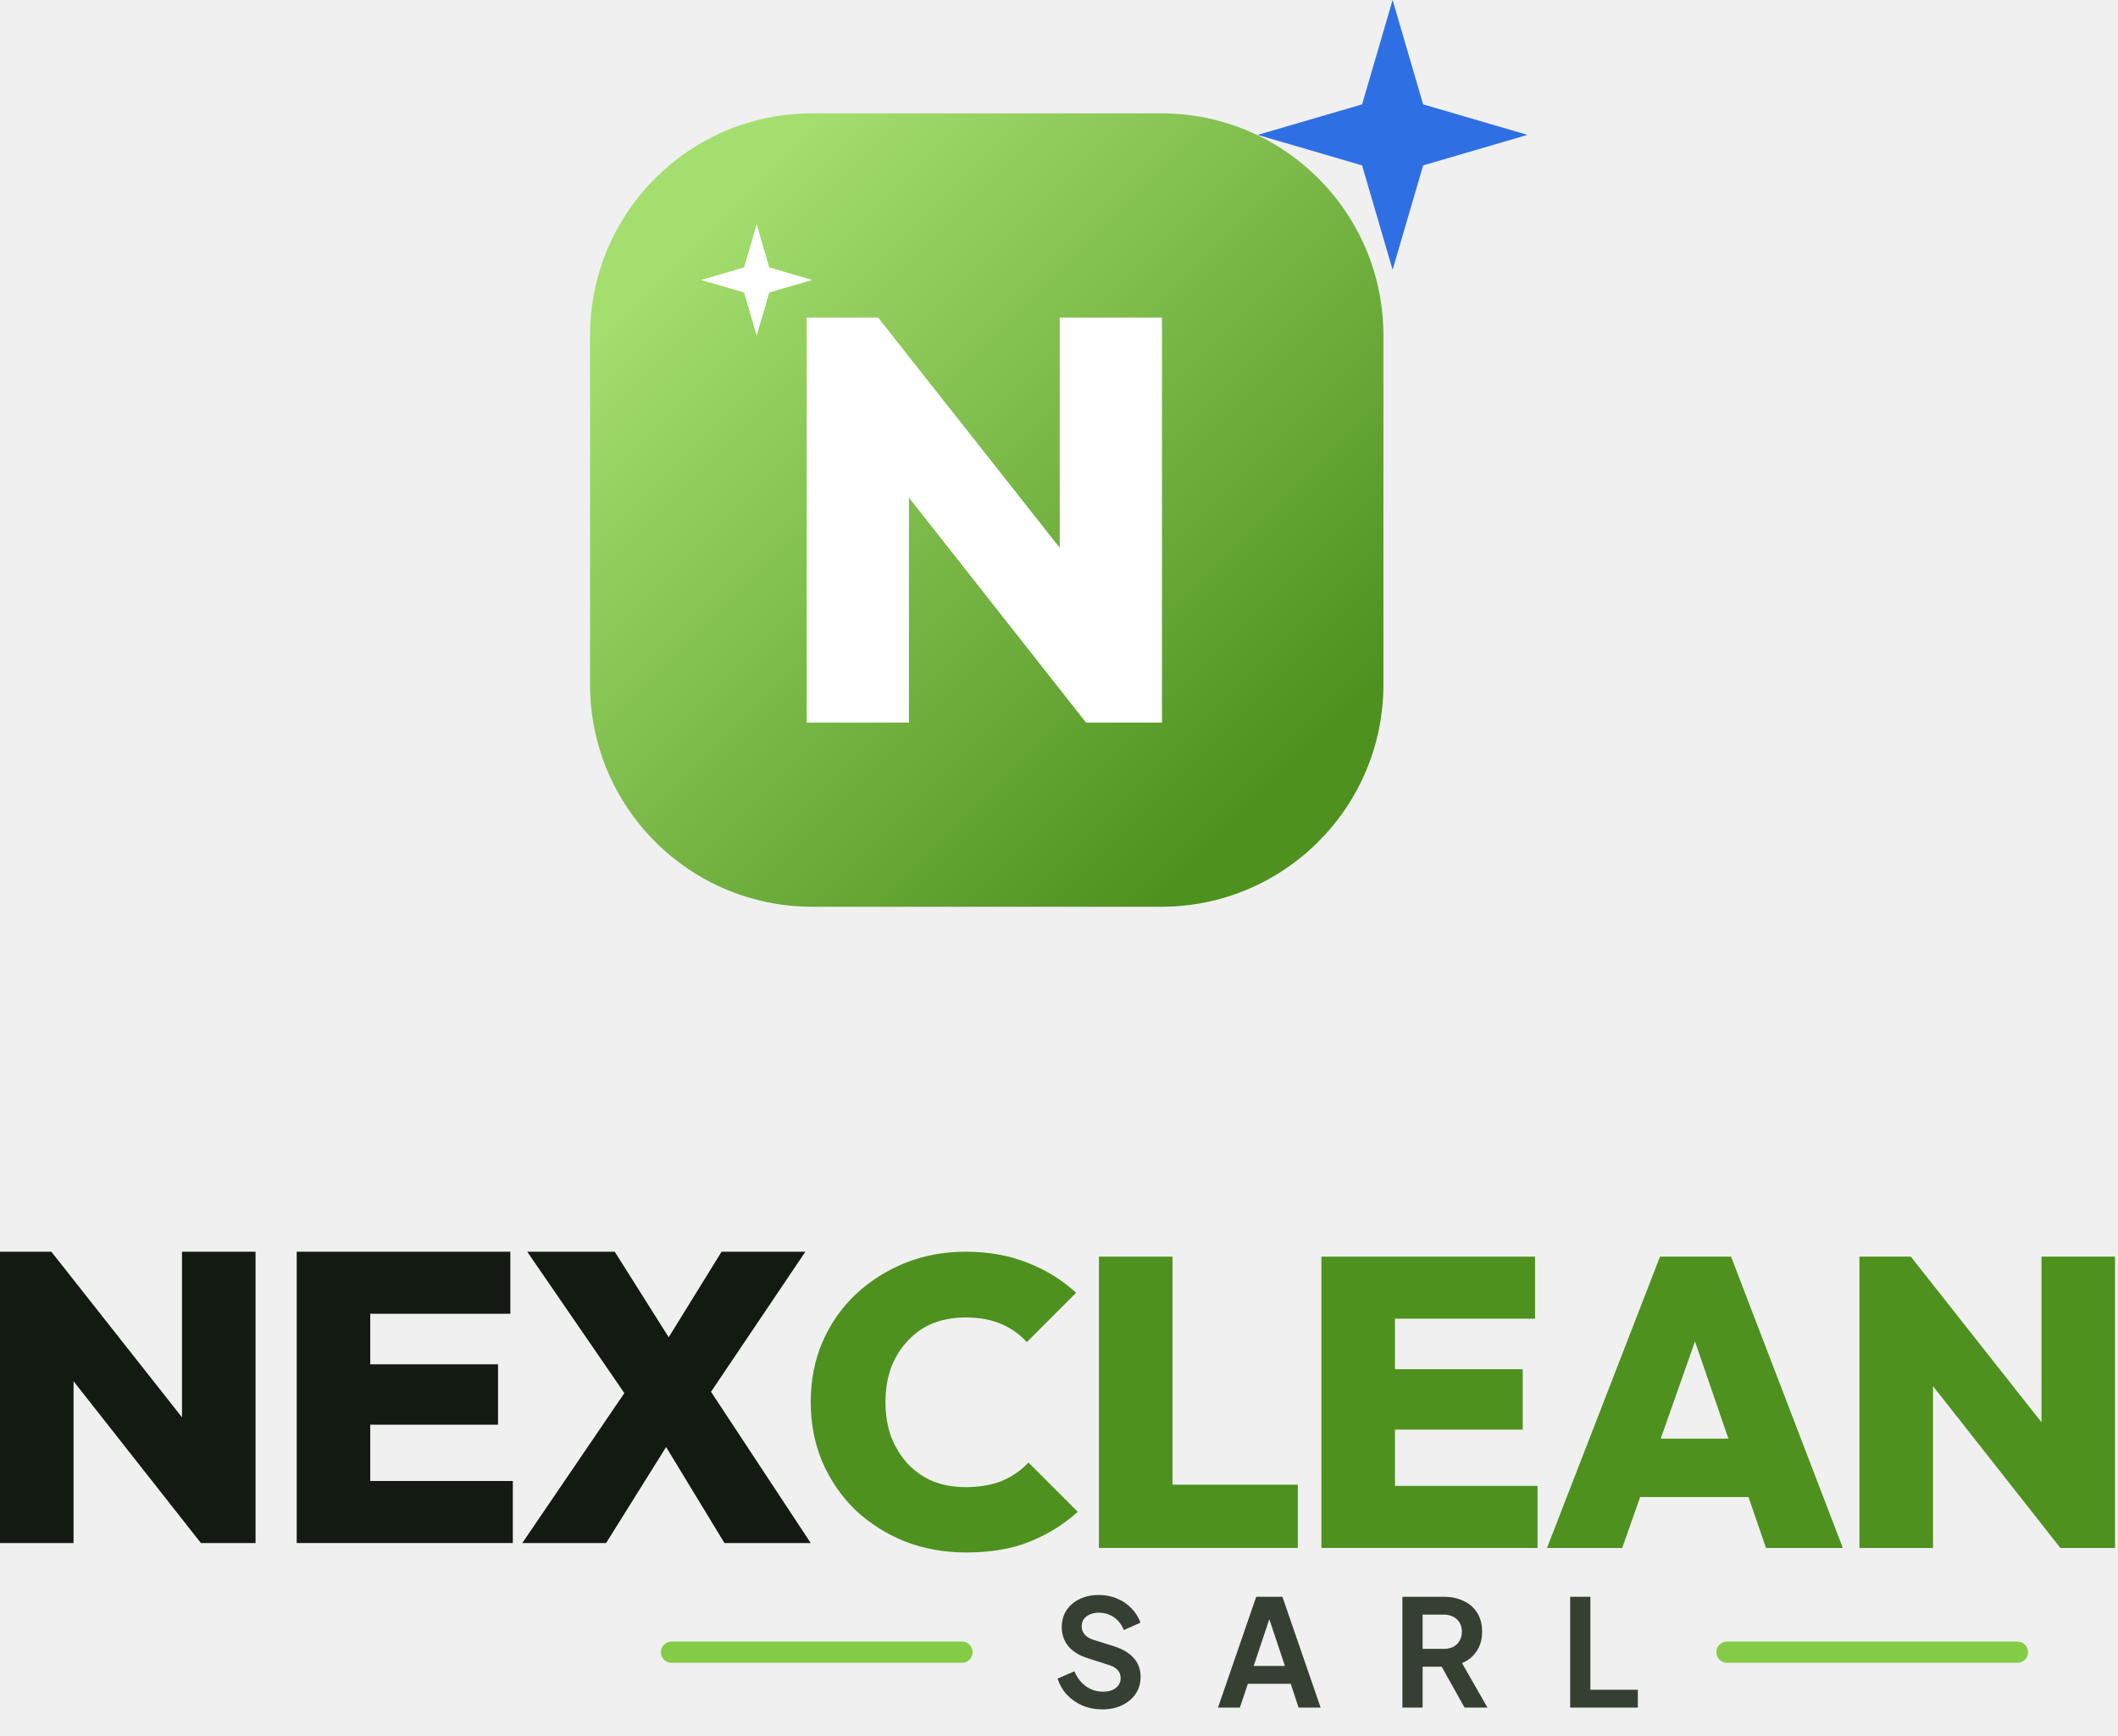
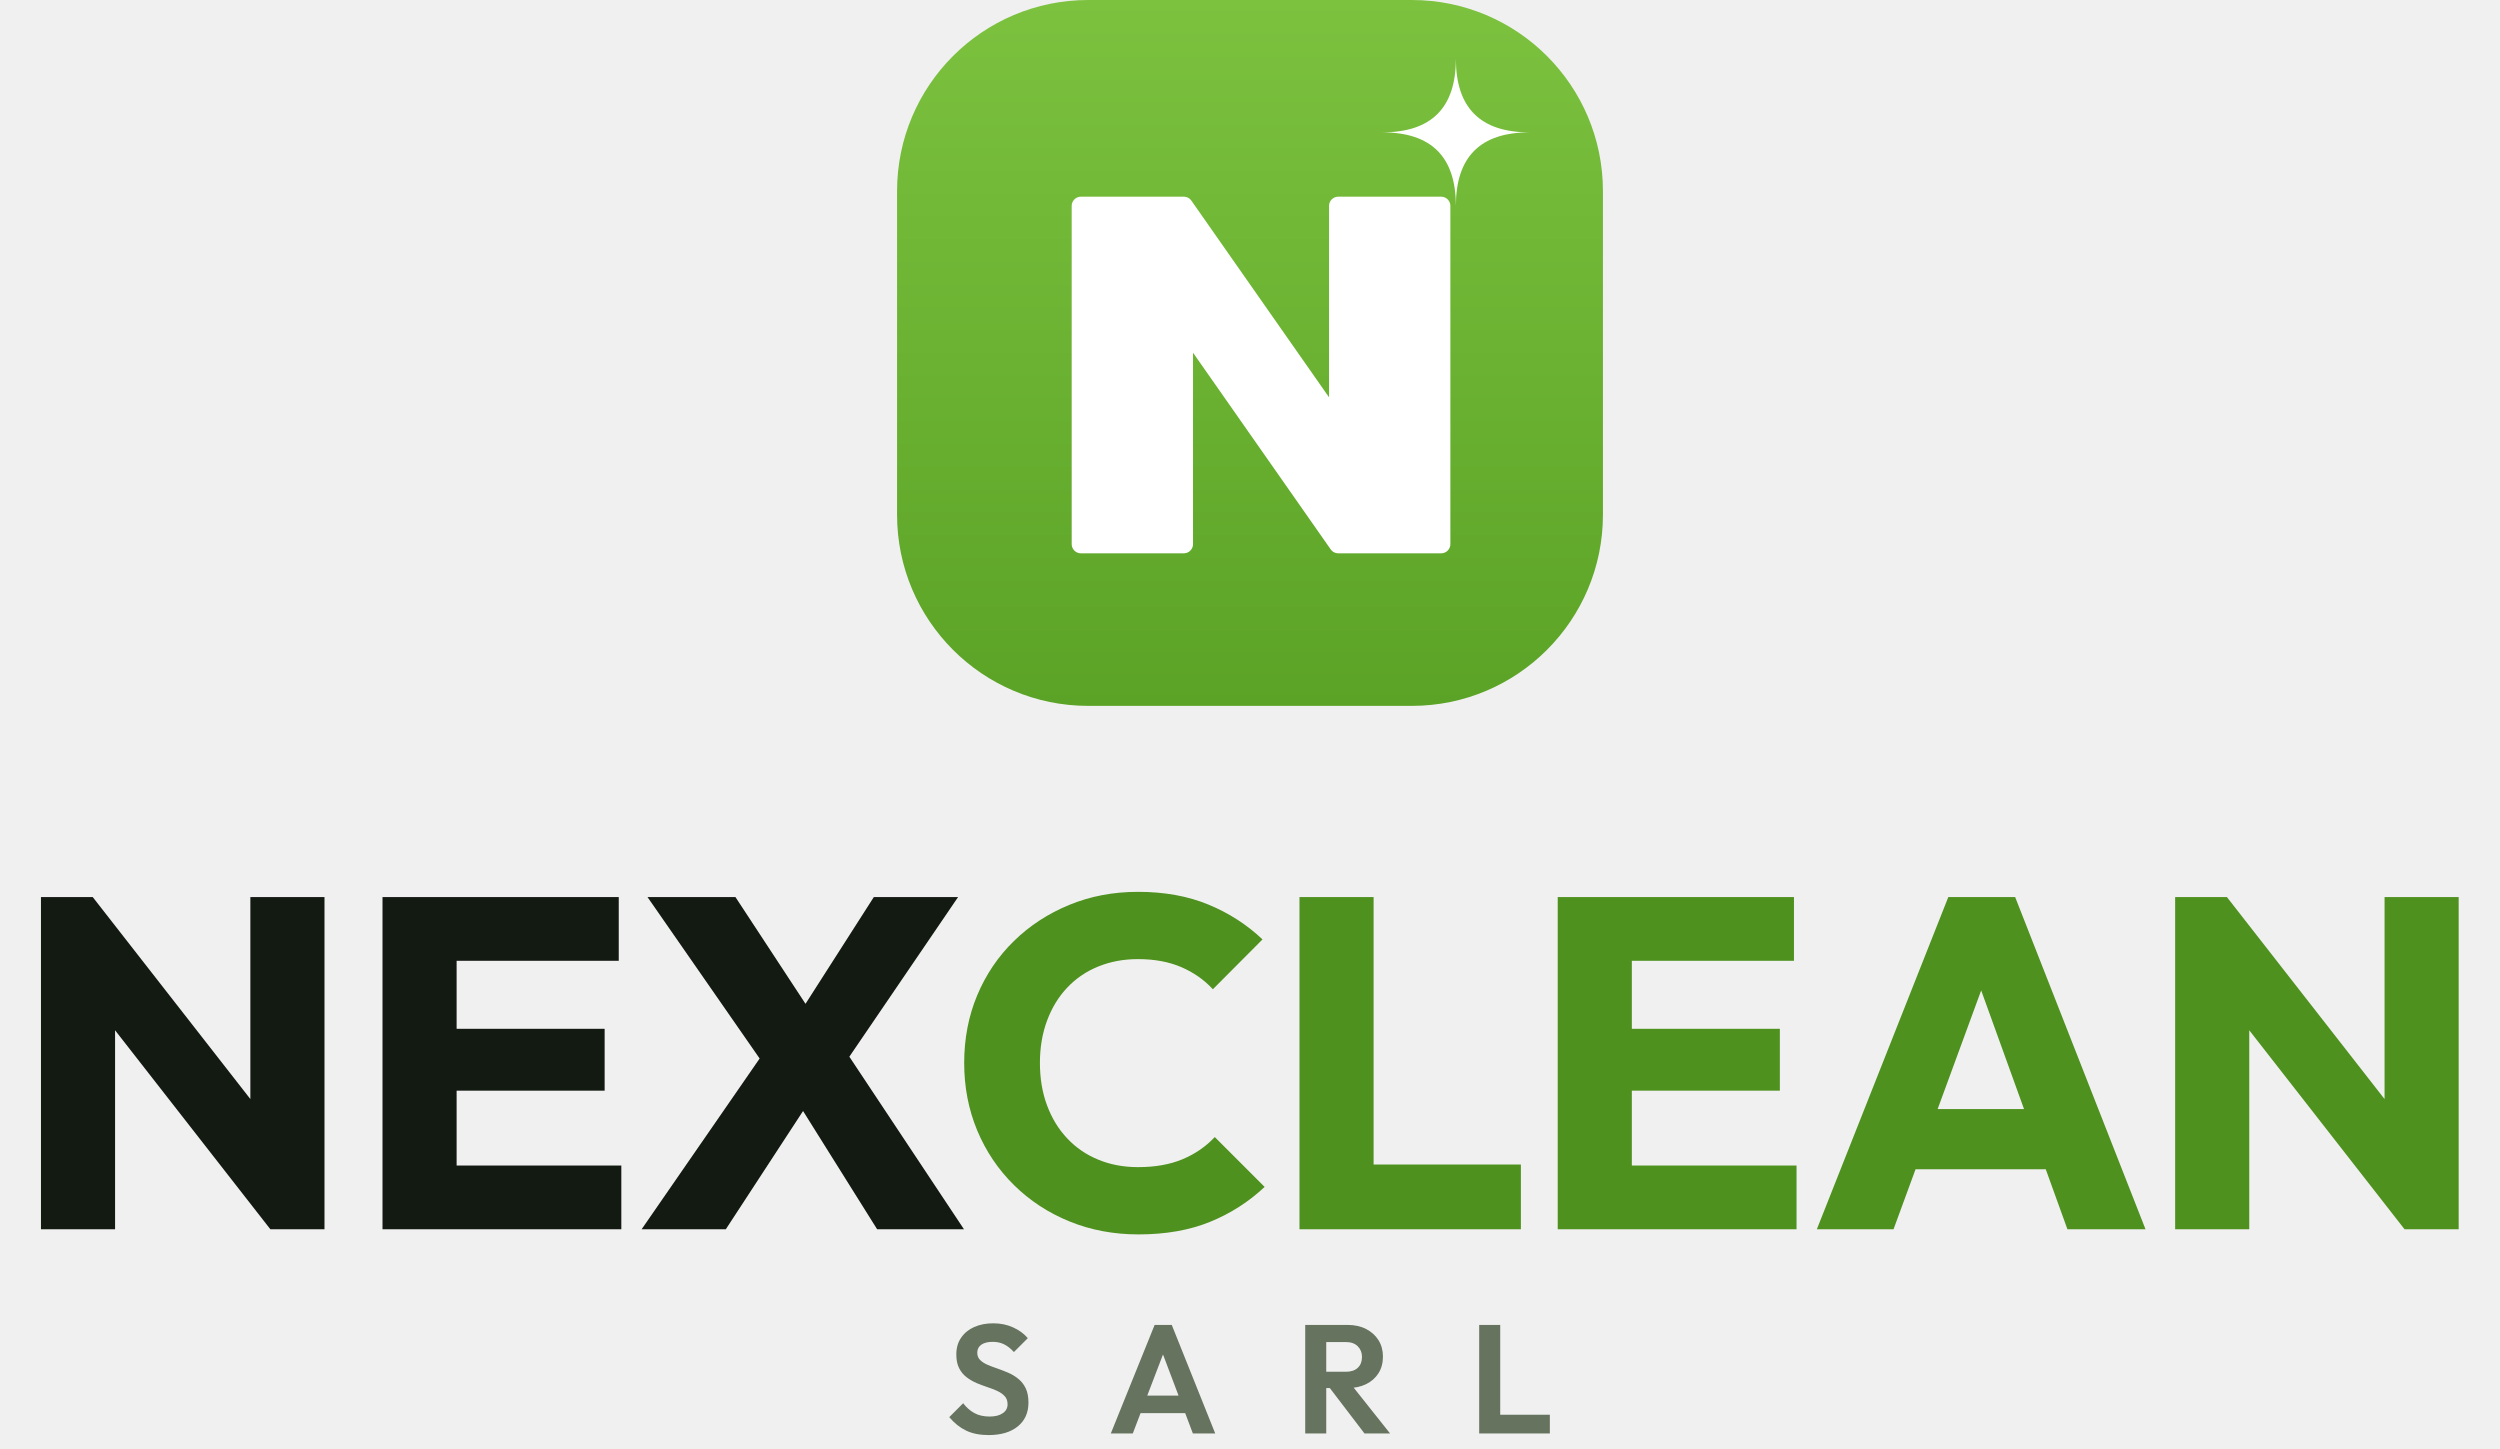
- <svg xmlns="http://www.w3.org/2000/svg" width="299" height="245" viewBox="0 0 299 245" fill="none">
-   <g transform="translate(83.3 0)">
-     <rect y="16" width="112" height="112" rx="31.36" fill="url(#nc_grad)" />
-     <path id="mark-n" d="M30.58 102V44.826H40.66L45.015 56.519V102H30.58ZM70.013 102L36.628 59.583L40.66 44.826L74.126 87.243L70.013 102ZM70.013 102L66.304 89.985V44.826H80.738V102H70.013Z" fill="white" />
-     <path id="spark-outer" d="M113.296 0L117.604 14.732L132.336 19.04L117.604 23.348L113.296 38.08L108.988 23.348L94.256 19.04L108.988 14.732L113.296 0Z" fill="#2F6FE4" />
-     <path id="spark-inner" d="M23.52 31.68L25.294 37.746L31.36 39.52L25.294 41.294L23.52 47.36L21.746 41.294L15.68 39.52L21.746 37.746L23.52 31.68Z" fill="white" />
-   </g>
-   <g transform="translate(-150 145)">
-     <g id="word">
-       <g id="nex" fill="#131A12">
-         <path d="M150 72.82V31.698H157.25L160.382 40.108V72.82H150ZM178.362 72.82L154.35 42.312L157.25 31.698L181.32 62.206L178.362 72.82ZM178.362 72.82L175.694 64.177V31.698H186.076V72.82H178.362Z" />
-         <path d="M191.887 72.82V31.698H202.269V72.82H191.887ZM200.123 72.82V64.061H222.395V72.82H200.123ZM200.123 56.115V47.59H220.307V56.115H200.123ZM200.123 40.456V31.698H222.047V40.456H200.123Z" />
-         <path d="M252.27 72.82L241.134 54.492H240.09L224.43 31.698H236.784L247.688 48.981H248.732L264.45 72.82H252.27ZM223.734 72.82L238.698 50.837L246.876 54.724L235.566 72.82H223.734ZM248.964 53.563L240.786 49.62L251.864 31.698H263.696L248.964 53.563Z" />
-       </g>
-       <g id="clean" fill="#4E911F">
-         <path d="M286.432 74.153C283.3 74.153 280.4 73.632 277.732 72.588C275.064 71.505 272.725 70.016 270.714 68.121C268.742 66.188 267.195 63.926 266.074 61.336C264.991 58.745 264.45 55.941 264.45 52.925C264.45 49.871 264.991 47.068 266.074 44.516C267.195 41.925 268.742 39.682 270.714 37.788C272.725 35.893 275.045 34.404 277.674 33.322C280.342 32.239 283.223 31.698 286.316 31.698C289.564 31.698 292.483 32.219 295.074 33.264C297.665 34.269 299.946 35.68 301.918 37.498L294.958 44.458C293.991 43.375 292.793 42.524 291.362 41.906C289.931 41.287 288.249 40.977 286.316 40.977C284.653 40.977 283.126 41.248 281.734 41.789C280.381 42.331 279.201 43.143 278.196 44.225C277.191 45.27 276.398 46.526 275.818 47.995C275.277 49.465 275.006 51.108 275.006 52.925C275.006 54.743 275.277 56.386 275.818 57.855C276.398 59.325 277.191 60.601 278.196 61.684C279.201 62.727 280.381 63.539 281.734 64.12C283.126 64.661 284.653 64.931 286.316 64.931C288.249 64.931 289.951 64.641 291.42 64.061C292.889 63.443 294.146 62.573 295.19 61.452L302.15 68.412C300.139 70.229 297.858 71.64 295.306 72.645C292.793 73.651 289.835 74.153 286.432 74.153Z" />
-         <path d="M305.138 73.516V32.394H315.52V73.516H305.138ZM313.374 73.516V64.584H333.21V73.516H313.374Z" />
-         <path d="M336.546 73.516V32.394H346.928V73.516H336.546ZM344.782 73.516V64.757H367.054V73.516H344.782ZM344.782 56.812V48.285H364.966V56.812H344.782ZM344.782 41.151V32.394H366.706V41.151H344.782Z" />
-         <path d="M368.394 73.516L384.344 32.394H394.378L410.154 73.516H399.308L387.418 38.947H391.188L379.008 73.516H368.394ZM378.08 66.323V58.087H400.758V66.323H378.08Z" />
-         <path d="M412.503 73.516V32.394H419.753L422.885 40.803V73.516H412.503ZM440.865 73.516L416.853 43.008L419.753 32.394L443.823 62.901L440.865 73.516ZM440.865 73.516L438.197 64.874V32.394H448.579V73.516H440.865Z" />
-       </g>
-       <rect id="rule" x="243.3" y="86.728" width="44" height="3" rx="1.5" fill="#84CC45" />
-       <g transform="translate(93.3 0)" id="sarl" fill="#364032">
-         <path d="M212.279 96.302C211.285 96.302 210.361 96.121 209.507 95.757C208.667 95.392 207.939 94.888 207.323 94.245C206.721 93.587 206.28 92.823 206 91.956L208.373 90.927C208.751 91.823 209.297 92.529 210.011 93.047C210.725 93.552 211.53 93.803 212.426 93.803C212.93 93.803 213.364 93.727 213.728 93.573C214.106 93.404 214.393 93.18 214.589 92.9C214.799 92.621 214.904 92.284 214.904 91.892C214.904 91.43 214.764 91.052 214.484 90.758C214.218 90.451 213.812 90.213 213.266 90.044L210.263 89.079C209.045 88.701 208.128 88.133 207.512 87.377C206.896 86.621 206.588 85.733 206.588 84.71C206.588 83.814 206.805 83.023 207.239 82.338C207.687 81.651 208.303 81.12 209.087 80.742C209.885 80.35 210.795 80.153 211.817 80.153C212.755 80.153 213.616 80.322 214.4 80.657C215.184 80.98 215.856 81.434 216.416 82.022C216.99 82.597 217.417 83.275 217.697 84.059L215.345 85.109C215.037 84.326 214.575 83.724 213.959 83.303C213.343 82.87 212.629 82.653 211.817 82.653C211.341 82.653 210.921 82.737 210.557 82.904C210.193 83.058 209.906 83.282 209.696 83.576C209.5 83.856 209.402 84.192 209.402 84.585C209.402 85.019 209.542 85.403 209.822 85.74C210.102 86.061 210.529 86.314 211.103 86.496L213.98 87.398C215.226 87.805 216.157 88.365 216.773 89.079C217.403 89.793 217.718 90.674 217.718 91.725C217.718 92.621 217.487 93.412 217.025 94.097C216.563 94.784 215.926 95.323 215.114 95.715C214.302 96.106 213.357 96.302 212.279 96.302Z" />
-         <path d="M228.645 96.05L234.042 80.406H237.738L243.135 96.05H240.027L238.914 92.691H232.866L231.732 96.05H228.645ZM233.685 90.171H238.095L235.491 82.379H236.289L233.685 90.171Z" />
-         <path d="M254.676 96.05V80.406H260.493C261.557 80.406 262.495 80.602 263.307 80.993C264.133 81.371 264.777 81.931 265.239 82.674C265.701 83.401 265.932 84.29 265.932 85.341C265.932 86.418 265.673 87.335 265.155 88.091C264.651 88.847 263.965 89.407 263.097 89.772L266.688 96.05H263.454L259.611 89.183L261.459 90.275H257.532V96.05H254.676ZM257.532 87.755H260.535C261.053 87.755 261.501 87.657 261.879 87.462C262.257 87.251 262.551 86.965 262.761 86.6C262.971 86.237 263.076 85.817 263.076 85.341C263.076 84.85 262.971 84.43 262.761 84.081C262.551 83.716 262.257 83.436 261.879 83.24C261.501 83.031 261.053 82.925 260.535 82.925H257.532V87.755Z" />
-         <path d="M278.36 96.05V80.406H281.216V93.531H287.915V96.05H278.36Z" />
-       </g>
-     </g>
-     <rect x="392.3" y="86.728" width="44" height="3" rx="1.5" fill="#84CC45" />
-   </g>
+ <svg xmlns="http://www.w3.org/2000/svg" width="340" height="197" viewBox="0 0 340 197" fill="none" role="img" aria-label="NEXCLEAN SARL">
  <defs>
-     <linearGradient id="nc_grad" x1="16" y1="32" x2="96" y2="112" gradientUnits="userSpaceOnUse">
-       <stop stop-color="#A3DE6E" />
-       <stop offset="1" stop-color="#4E911F" />
+     <linearGradient id="nc" x1="48" y1="0" x2="48" y2="96" gradientUnits="userSpaceOnUse">
+       <stop stop-color="#7CC23F" />
+       <stop offset="1" stop-color="#5BA326" />
    </linearGradient>
  </defs>
+   <g transform="translate(122.00 0)">
+     <path d="M26 0H70C84.36 0 96 11.64 96 26V70C96 84.36 84.36 96 70 96H26C11.64 96 0 84.36 0 70V26C0 11.64 11.64 0 26 0Z" fill="url(#nc)" />
+     <path d="M25 74V28H39L60 58V28H74V74H60L39 44V74Z" fill="#fff" stroke="#fff" stroke-width="2.5" stroke-linejoin="round" />
+     <path d="M76 8Q76 18 86 18Q76 18 76 28Q76 18 66 18Q76 18 76 8Z" fill="#fff" />
+   </g>
+   <g transform="translate(1.25 167.18)">
+     <path d="M4.32 0V-45.18H11.36L14.4 -36.16V0ZM35.52 0 8.9 -34.11 11.36 -45.18 37.98 -11.07ZM35.52 0 32.8 -8.99V-45.18H42.88V0Z M50.77 0V-45.18H60.85V0ZM58.49 0V-8.67H83.25V0ZM58.49 -18.85V-27.26H80.98V-18.85ZM58.49 -36.51V-45.18H82.9V-36.51Z M118.04 0 105.43 -20.13H104.21L86.81 -45.18H98.77L111.22 -26.21H112.44L129.85 0ZM86.01 0 102.71 -24.16 110.42 -19.84 97.46 0ZM112.79 -21.31 105.08 -25.63 117.59 -45.18H129.05Z" fill="#131A12" />
+     <path d="M153.59 0.7Q148.53 0.7 144.21 -1.06Q139.89 -2.82 136.66 -6Q133.43 -9.18 131.65 -13.44Q129.88 -17.7 129.88 -22.62Q129.88 -27.58 131.65 -31.82Q133.43 -36.06 136.64 -39.2Q139.86 -42.34 144.16 -44.11Q148.47 -45.89 153.52 -45.89Q158.9 -45.89 163.09 -44.16Q167.28 -42.43 170.45 -39.42L163.7 -32.64Q161.94 -34.56 159.41 -35.65Q156.88 -36.74 153.52 -36.74Q150.58 -36.74 148.13 -35.74Q145.68 -34.75 143.91 -32.88Q142.13 -31.01 141.16 -28.4Q140.18 -25.79 140.18 -22.62Q140.18 -19.42 141.16 -16.82Q142.13 -14.21 143.91 -12.34Q145.68 -10.46 148.13 -9.46Q150.58 -8.45 153.52 -8.45Q157.01 -8.45 159.57 -9.52Q162.13 -10.59 163.96 -12.54L170.74 -5.76Q167.51 -2.72 163.32 -1.01Q159.12 0.7 153.59 0.7Z M175.48 0V-45.18H185.56V0ZM183.22 0V-8.8H205.59V0Z M210.6 0V-45.18H220.68V0ZM218.31 0V-8.67H243.08V0ZM218.31 -18.85V-27.26H240.81V-18.85ZM218.31 -36.51V-45.18H242.73V-36.51Z M245.84 0 263.72 -45.18H272.81L290.54 0H279.92L266.38 -37.5H270.03L256.27 0ZM256.01 -8.16V-16.35H280.62V-8.16Z M294.57 0V-45.18H301.61L304.65 -36.16V0ZM325.77 0 299.15 -34.11 301.61 -45.18 328.23 -11.07ZM325.77 0 323.05 -8.99V-45.18H333.13V0Z" fill="#4E911F" />
+   </g>
+   <g transform="translate(128.66 194.95)">
+     <path d="M5.79 0.22Q4 0.22 2.73 -0.39Q1.46 -1 0.44 -2.22L2.33 -4.11Q2.99 -3.25 3.84 -2.78Q4.7 -2.3 5.93 -2.3Q7.06 -2.3 7.71 -2.75Q8.37 -3.19 8.37 -3.97Q8.37 -4.64 7.99 -5.06Q7.61 -5.48 6.99 -5.77Q6.37 -6.06 5.63 -6.3Q4.88 -6.55 4.14 -6.86Q3.4 -7.18 2.78 -7.66Q2.16 -8.13 1.78 -8.88Q1.4 -9.62 1.4 -10.75Q1.4 -12.09 2.06 -13.03Q2.71 -13.98 3.84 -14.48Q4.98 -14.98 6.41 -14.98Q7.92 -14.98 9.13 -14.42Q10.35 -13.87 11.12 -12.96L9.23 -11.07Q8.59 -11.78 7.9 -12.12Q7.22 -12.46 6.35 -12.46Q5.37 -12.46 4.81 -12.08Q4.25 -11.69 4.25 -10.99Q4.25 -10.37 4.63 -10Q5 -9.62 5.62 -9.35Q6.24 -9.08 6.99 -8.83Q7.73 -8.57 8.48 -8.25Q9.22 -7.93 9.84 -7.42Q10.46 -6.92 10.84 -6.14Q11.21 -5.36 11.21 -4.19Q11.21 -2.14 9.76 -0.96Q8.31 0.22 5.79 0.22Z M22.41 0 28.37 -14.76H30.7L36.61 0H33.57L28.99 -12.11H30.03L25.4 0ZM25.57 -2.76V-5.15H33.5V-2.76Z M50.95 -6.17V-8.39H54.37Q55.42 -8.39 56 -8.93Q56.57 -9.47 56.57 -10.41Q56.57 -11.28 56 -11.85Q55.43 -12.43 54.38 -12.43H50.95V-14.76H54.63Q56.06 -14.76 57.14 -14.2Q58.22 -13.64 58.82 -12.68Q59.42 -11.71 59.42 -10.46Q59.42 -9.16 58.82 -8.2Q58.22 -7.24 57.12 -6.7Q56.03 -6.17 54.58 -6.17ZM48.85 0V-14.76H51.71V0ZM56.91 0 52.04 -6.38 54.67 -7.2 60.39 0Z M72.51 0V-14.76H75.37V0ZM74.61 0V-2.55H82.12V0Z" fill="#66735F" />
+   </g>
</svg>
